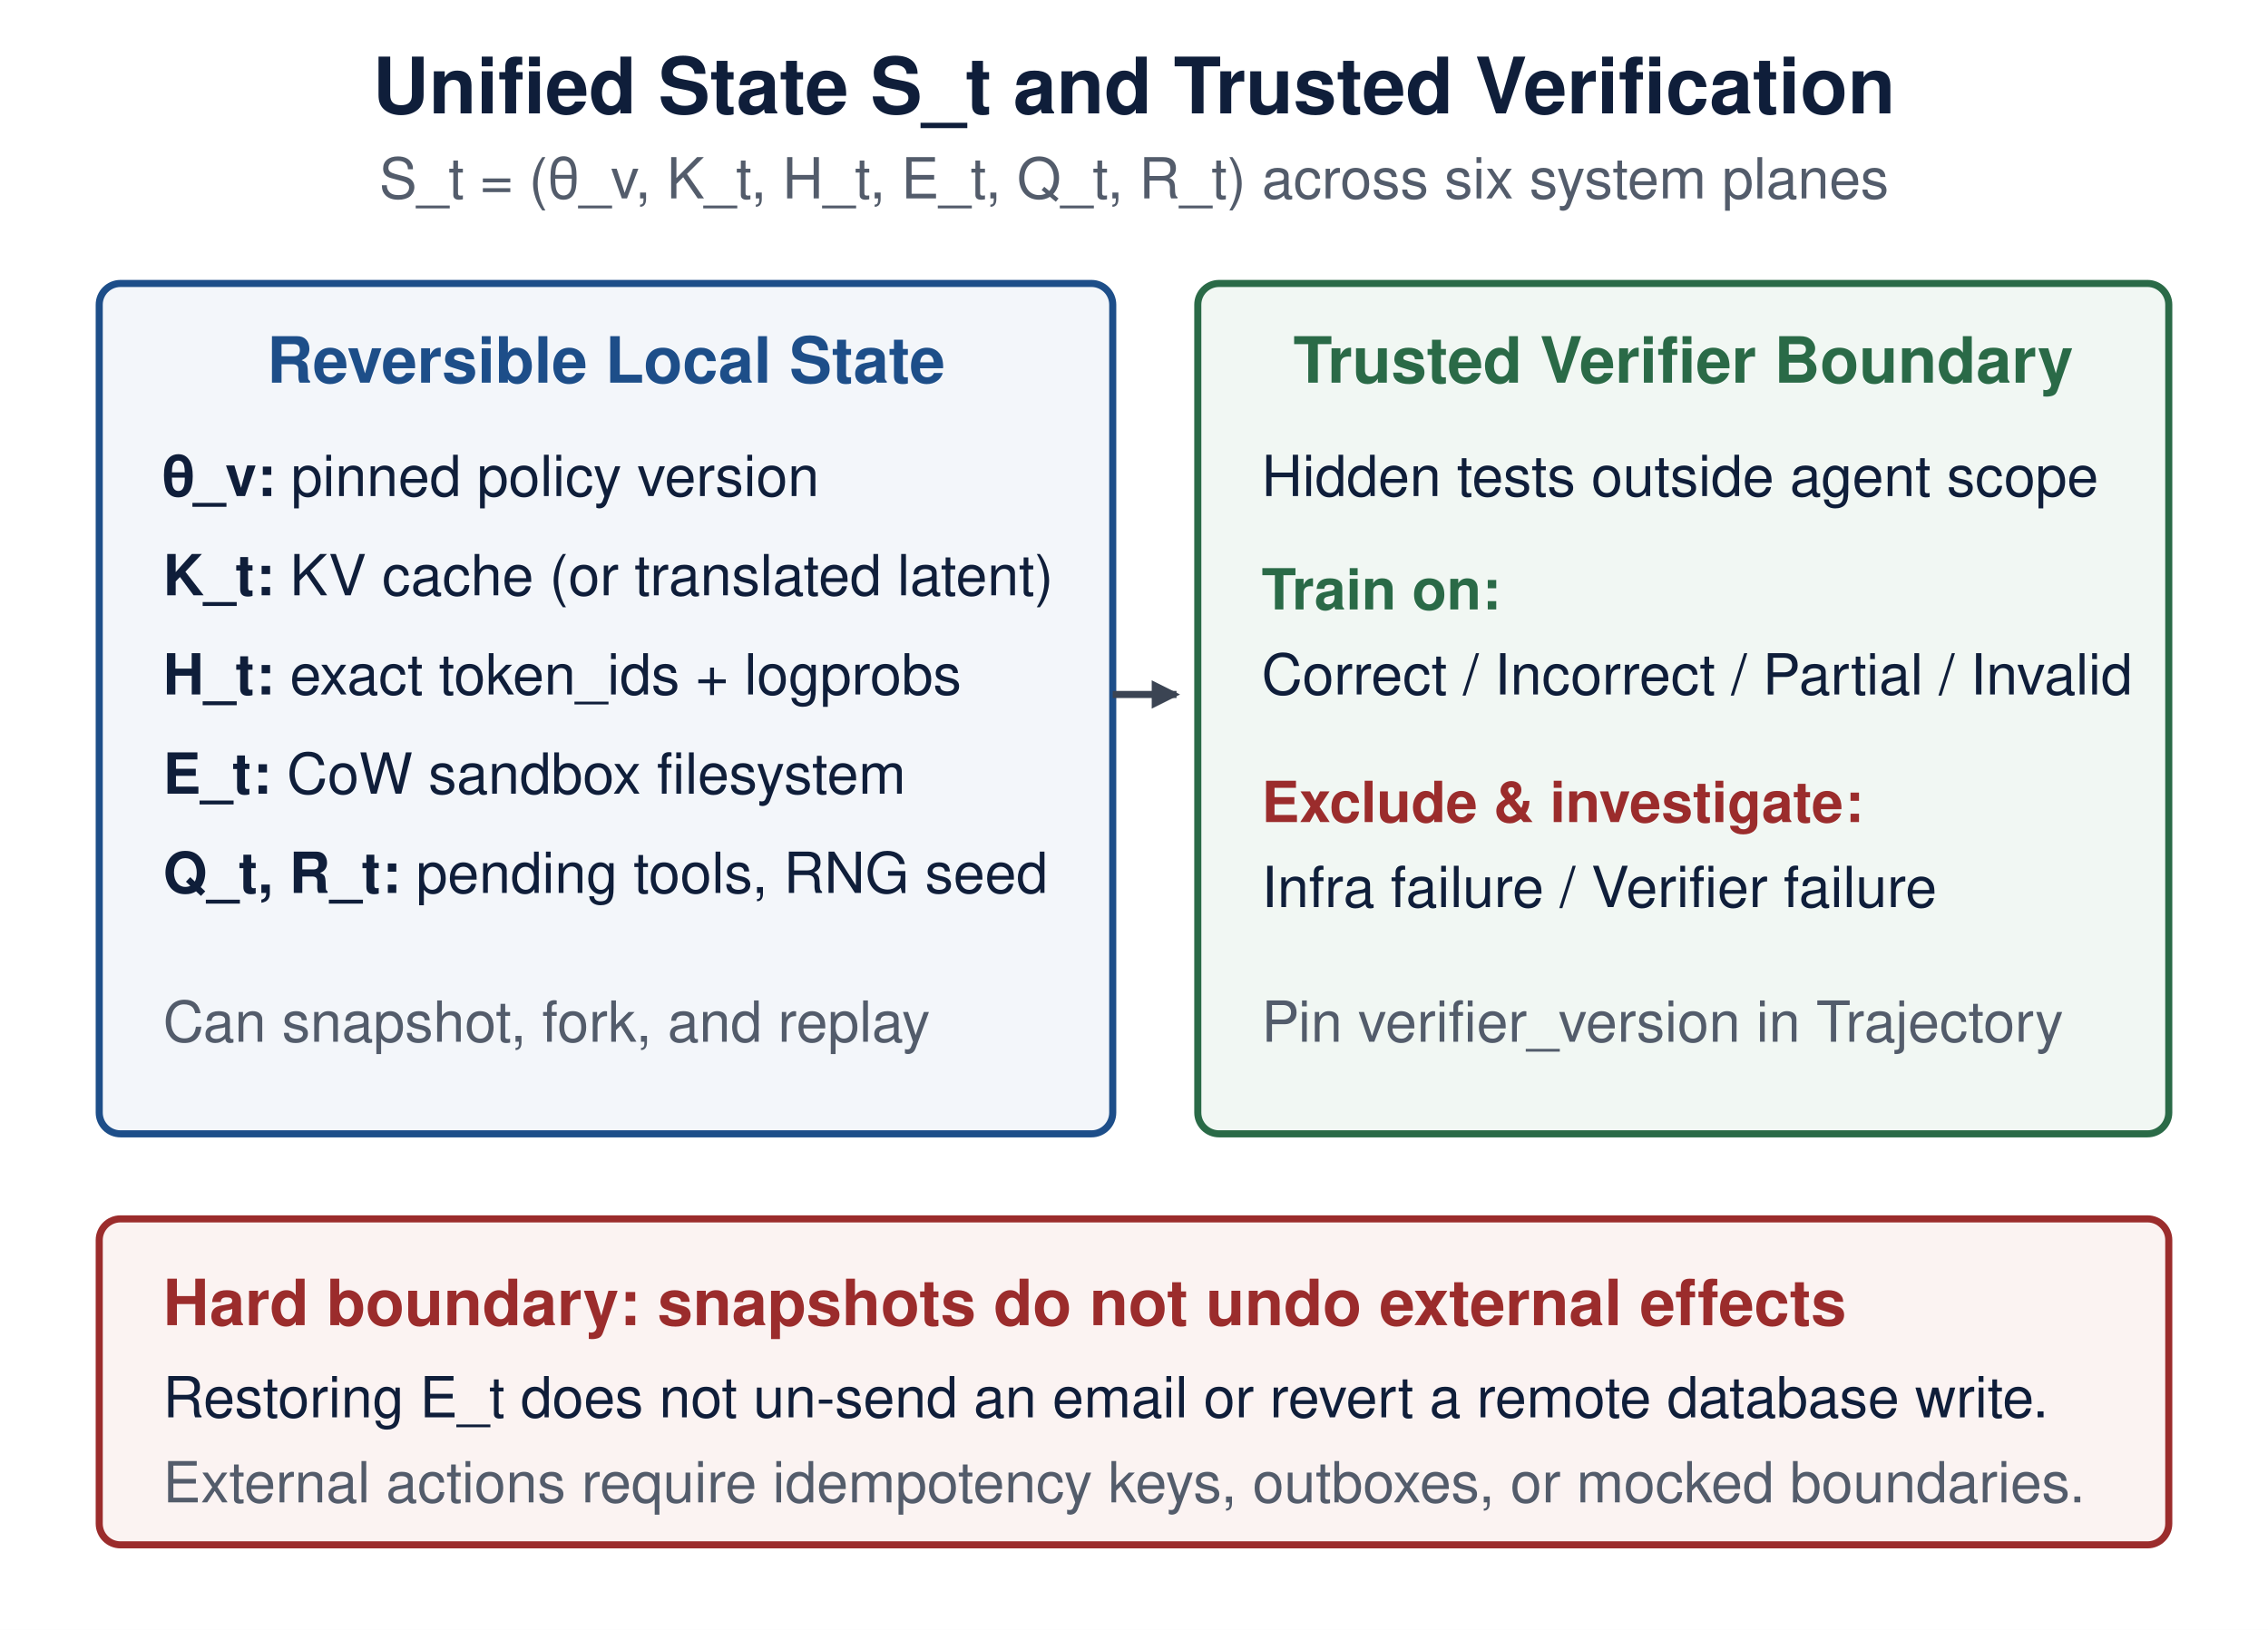
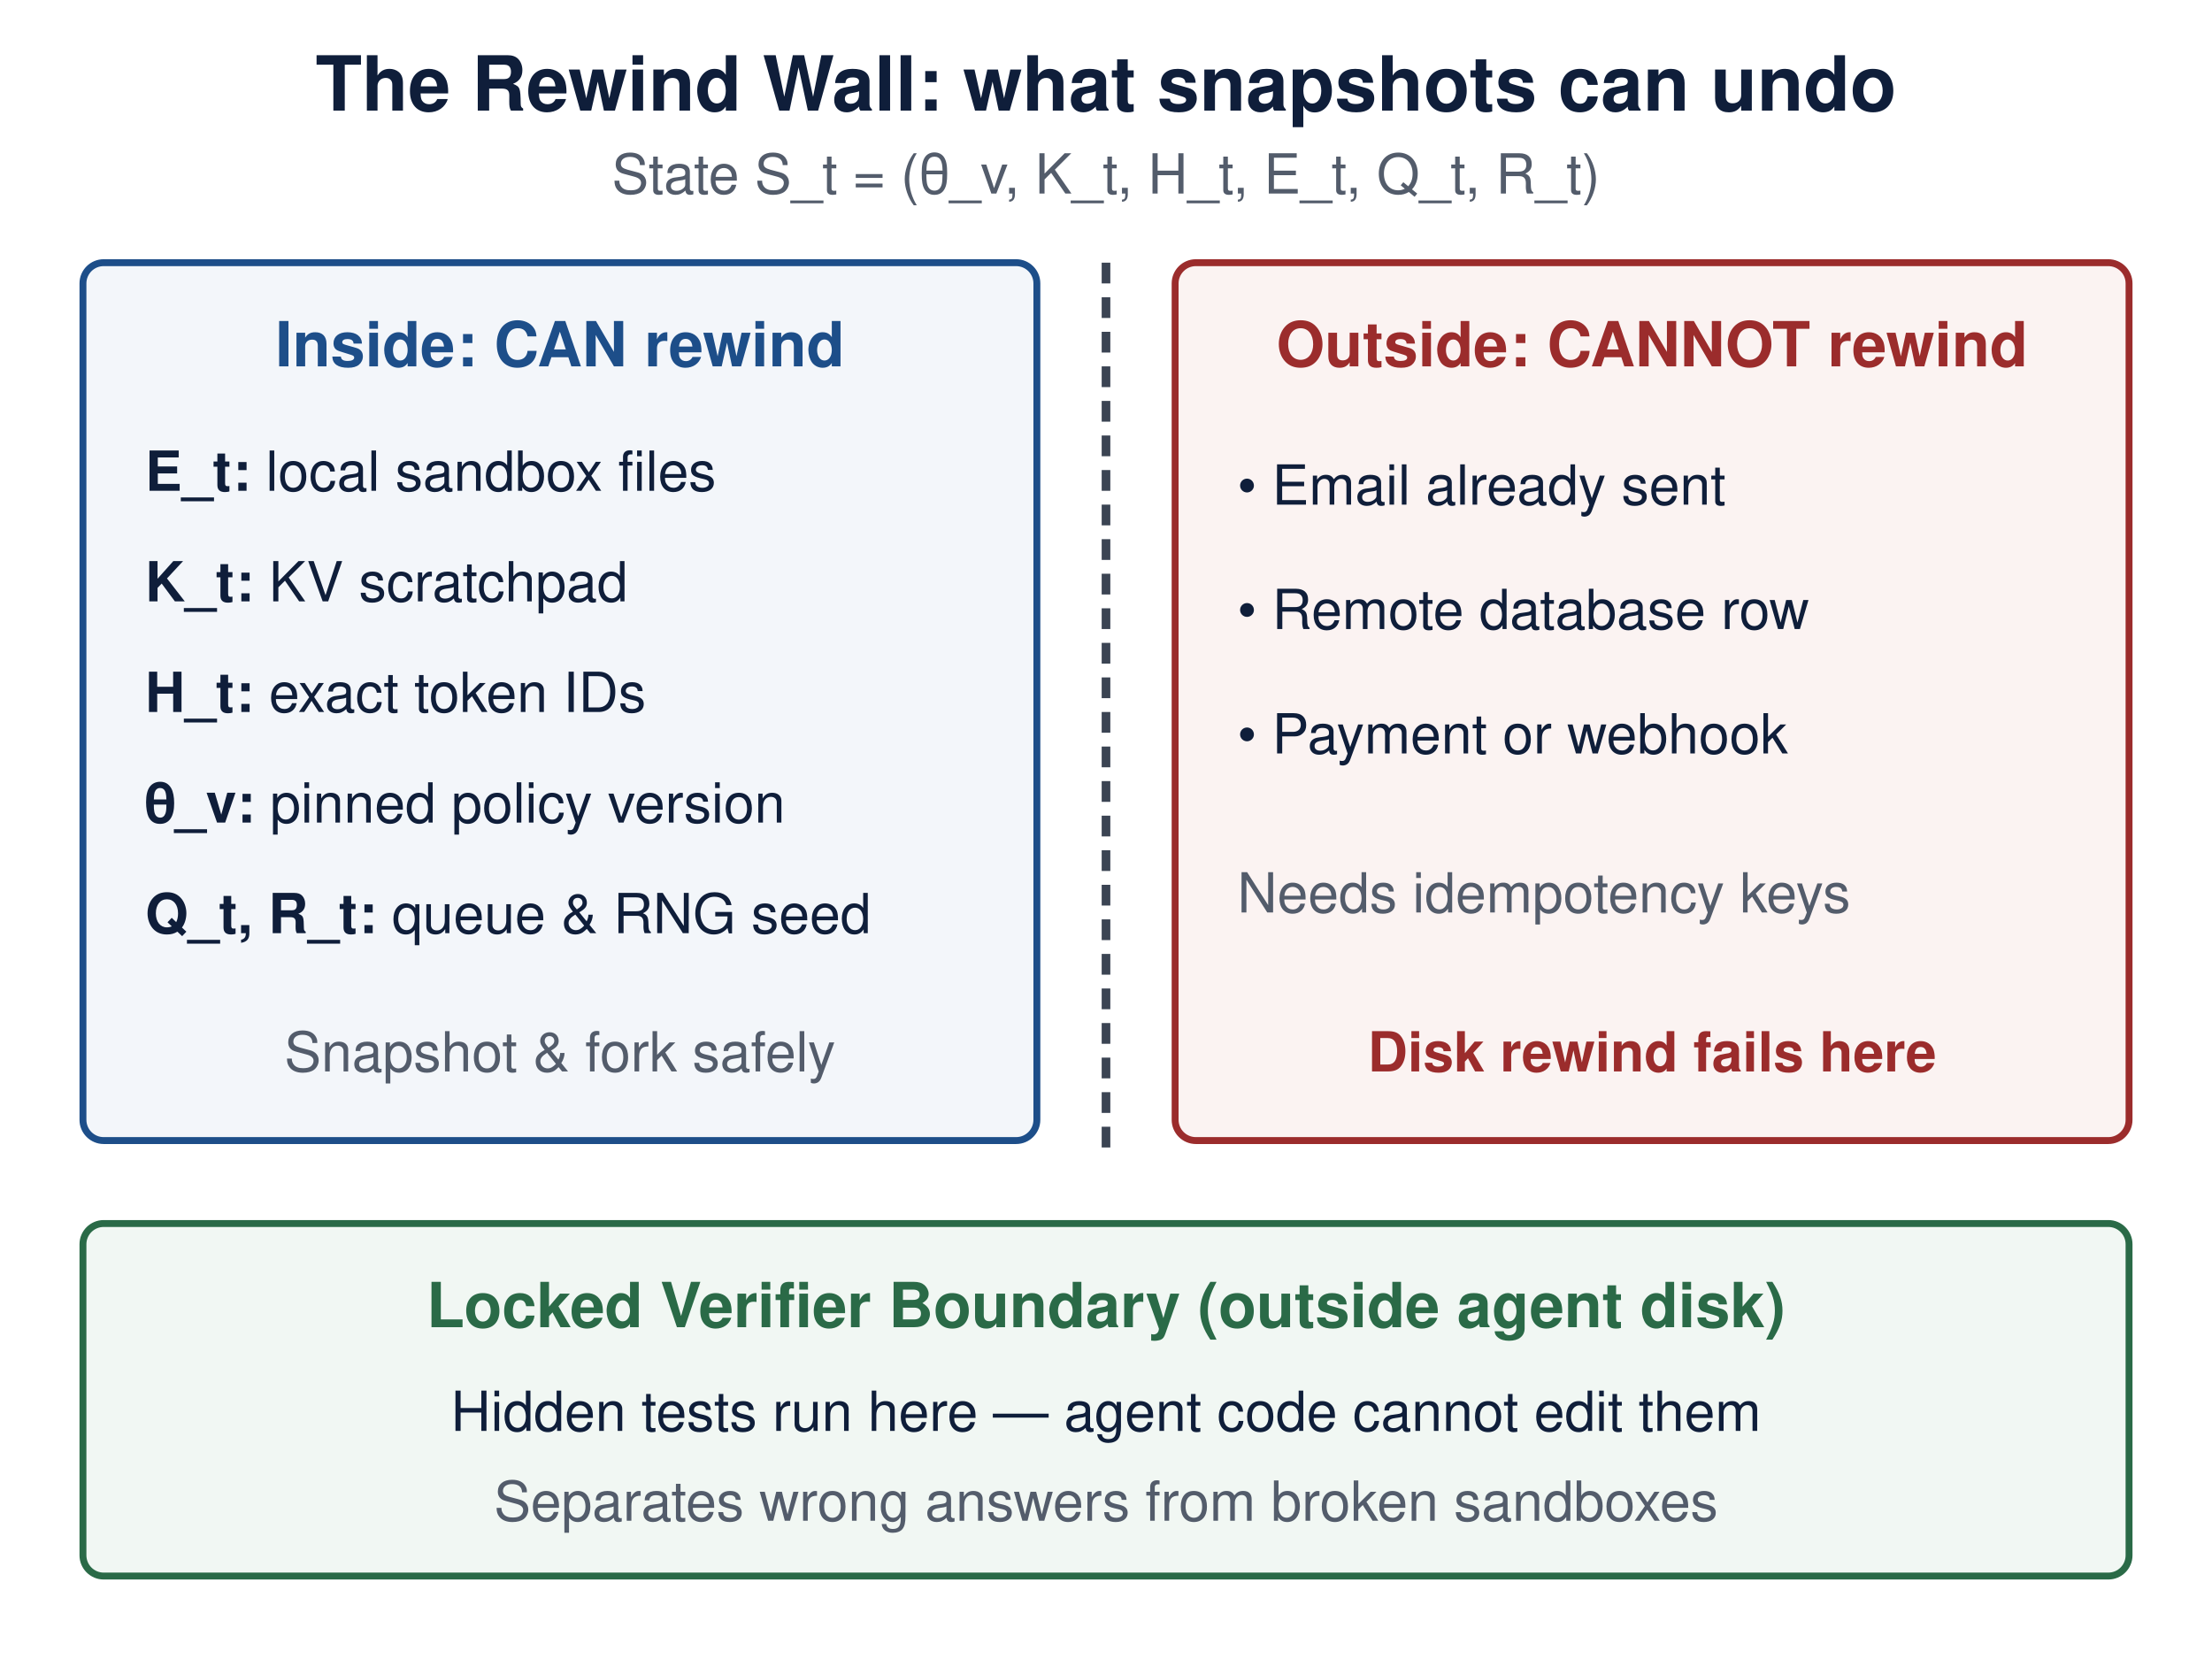
- <svg xmlns="http://www.w3.org/2000/svg" viewBox="0 0 640 460" role="img" aria-labelledby="t d">
-   <defs>
-     <marker id="arrow" markerWidth="10" markerHeight="10" refX="8" refY="5" orient="auto" markerUnits="userSpaceOnUse">
-       <path d="M1 1 L9 5 L1 9 Z" fill="#3b4453" />
-     </marker>
-   </defs>
-   <rect width="640" height="460" fill="#ffffff" />
+ <svg xmlns="http://www.w3.org/2000/svg" viewBox="0 0 640 480" role="img" aria-labelledby="t d">
+   <rect width="640" height="480" fill="#ffffff" />
  <g font-family="Helvetica, Arial, 'Liberation Sans', sans-serif" fill="#0f1e3a">
-     <text x="320" y="32" text-anchor="middle" font-size="22" font-weight="700">Unified State S_t and Trusted Verification</text>
-     <text x="320" y="56" text-anchor="middle" font-size="16" fill="#535c6b">S_t = (θ_v, K_t, H_t, E_t, Q_t, R_t) across six system planes</text>
-     <rect x="28" y="80" width="286" height="240" rx="6" fill="#f3f6fa" stroke="#1d4e89" stroke-width="2" />
-     <text x="171" y="108" text-anchor="middle" font-size="18" font-weight="700" fill="#1d4e89">Reversible Local State</text>
-     <text x="46" y="140" font-size="16">
+     <text x="320" y="32" text-anchor="middle" font-size="22" font-weight="700">The Rewind Wall: what snapshots can undo</text>
+     <text x="320" y="56" text-anchor="middle" font-size="16" fill="#535c6b">State S_t = (θ_v, K_t, H_t, E_t, Q_t, R_t)</text>
+     <rect x="24" y="76" width="276" height="254" rx="6" fill="#f3f6fa" stroke="#1d4e89" stroke-width="2" />
+     <text x="162" y="106" text-anchor="middle" font-size="18" font-weight="700" fill="#1d4e89">Inside: CAN rewind</text>
+     <text x="42" y="142" font-size="16">
+       <tspan font-weight="700">E_t:</tspan> local sandbox files</text>
+     <text x="42" y="174" font-size="16">
+       <tspan font-weight="700">K_t:</tspan> KV scratchpad</text>
+     <text x="42" y="206" font-size="16">
+       <tspan font-weight="700">H_t:</tspan> exact token IDs</text>
+     <text x="42" y="238" font-size="16">
      <tspan font-weight="700">θ_v:</tspan> pinned policy version</text>
-     <text x="46" y="168" font-size="16">
-       <tspan font-weight="700">K_t:</tspan> KV cache (or translated latent)</text>
-     <text x="46" y="196" font-size="16">
-       <tspan font-weight="700">H_t:</tspan> exact token_ids + logprobs</text>
-     <text x="46" y="224" font-size="16">
-       <tspan font-weight="700">E_t:</tspan> CoW sandbox filesystem</text>
-     <text x="46" y="252" font-size="16">
-       <tspan font-weight="700">Q_t, R_t:</tspan> pending tools, RNG seed</text>
-     <text x="46" y="294" font-size="16" fill="#535c6b">Can snapshot, fork, and replay</text>
-     <rect x="338" y="80" width="274" height="240" rx="6" fill="#f1f7f3" stroke="#2a6a47" stroke-width="2" />
-     <text x="475" y="108" text-anchor="middle" font-size="18" font-weight="700" fill="#2a6a47">Trusted Verifier Boundary</text>
-     <text x="356" y="140" font-size="16">Hidden tests outside agent scope</text>
-     <text x="356" y="172" font-size="16" font-weight="700" fill="#2a6a47">Train on:</text>
-     <text x="356" y="196" font-size="16">Correct / Incorrect / Partial / Invalid</text>
-     <text x="356" y="232" font-size="16" font-weight="700" fill="#9b2c2c">Exclude &amp; investigate:</text>
-     <text x="356" y="256" font-size="16">Infra failure / Verifier failure</text>
-     <text x="356" y="294" font-size="16" fill="#535c6b">Pin verifier_version in Trajectory</text>
-     <path d="M314 196 H332" fill="none" stroke="#3b4453" stroke-width="2" marker-end="url(#arrow)" />
-     <rect x="28" y="344" width="584" height="92" rx="6" fill="#fbf3f2" stroke="#9b2c2c" stroke-width="2" />
-     <text x="46" y="374" font-size="18" font-weight="700" fill="#9b2c2c">Hard boundary: snapshots do not undo external effects</text>
-     <text x="46" y="400" font-size="16">Restoring E_t does not un-send an email or revert a remote database write.</text>
-     <text x="46" y="424" font-size="16" fill="#535c6b">External actions require idempotency keys, outboxes, or mocked boundaries.</text>
+     <text x="42" y="270" font-size="16">
+       <tspan font-weight="700">Q_t, R_t:</tspan> queue &amp; RNG seed</text>
+     <text x="162" y="310" text-anchor="middle" font-size="16" fill="#535c6b">Snapshot &amp; fork safely</text>
+     <line x1="320" y1="76" x2="320" y2="334" stroke="#3b4453" stroke-width="2.5" stroke-dasharray="6 4" />
+     <rect x="340" y="76" width="276" height="254" rx="6" fill="#fbf3f2" stroke="#9b2c2c" stroke-width="2" />
+     <text x="478" y="106" text-anchor="middle" font-size="18" font-weight="700" fill="#9b2c2c">Outside: CANNOT rewind</text>
+     <text x="358" y="146" font-size="16">• Email already sent</text>
+     <text x="358" y="182" font-size="16">• Remote database row</text>
+     <text x="358" y="218" font-size="16">• Payment or webhook</text>
+     <text x="358" y="264" font-size="16" fill="#535c6b">Needs idempotency keys</text>
+     <text x="478" y="310" text-anchor="middle" font-size="16" font-weight="700" fill="#9b2c2c">Disk rewind fails here</text>
+     <rect x="24" y="354" width="592" height="102" rx="6" fill="#f1f7f3" stroke="#2a6a47" stroke-width="2" />
+     <text x="320" y="384" text-anchor="middle" font-size="18" font-weight="700" fill="#2a6a47">Locked Verifier Boundary (outside agent disk)</text>
+     <text x="320" y="414" text-anchor="middle" font-size="16">Hidden tests run here — agent code cannot edit them</text>
+     <text x="320" y="440" text-anchor="middle" font-size="16" fill="#535c6b">Separates wrong answers from broken sandboxes</text>
  </g>
</svg>
